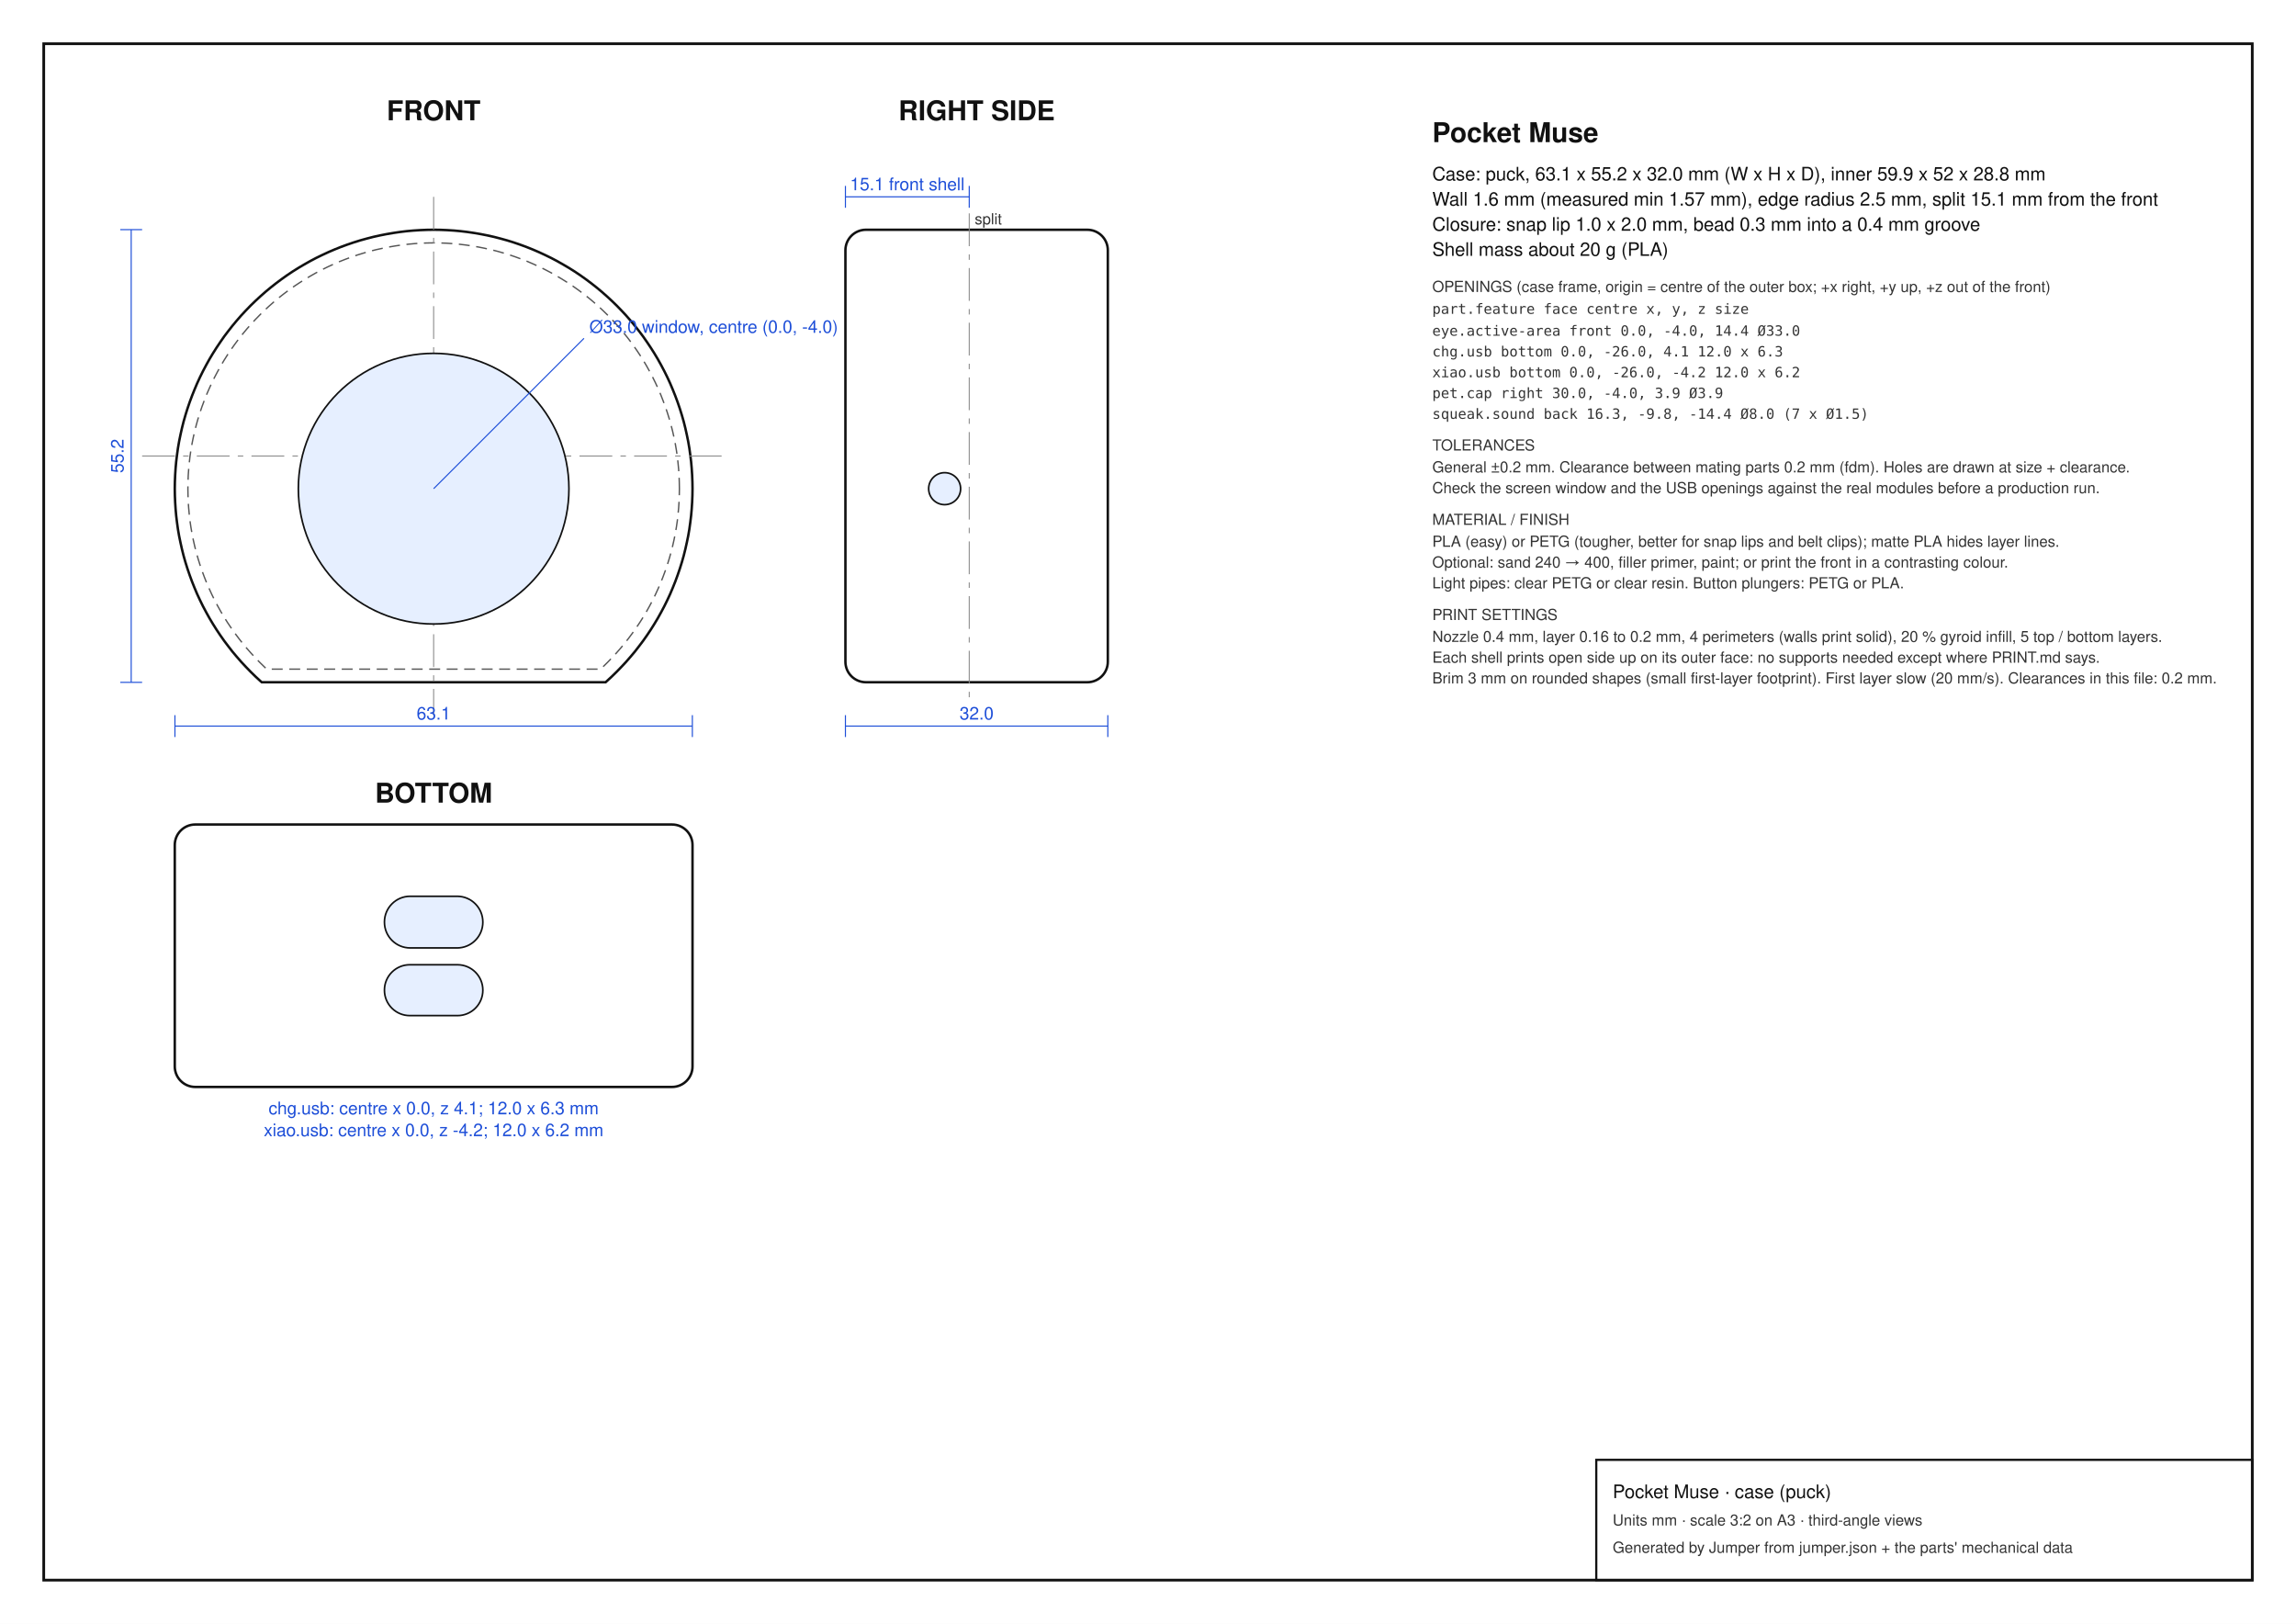
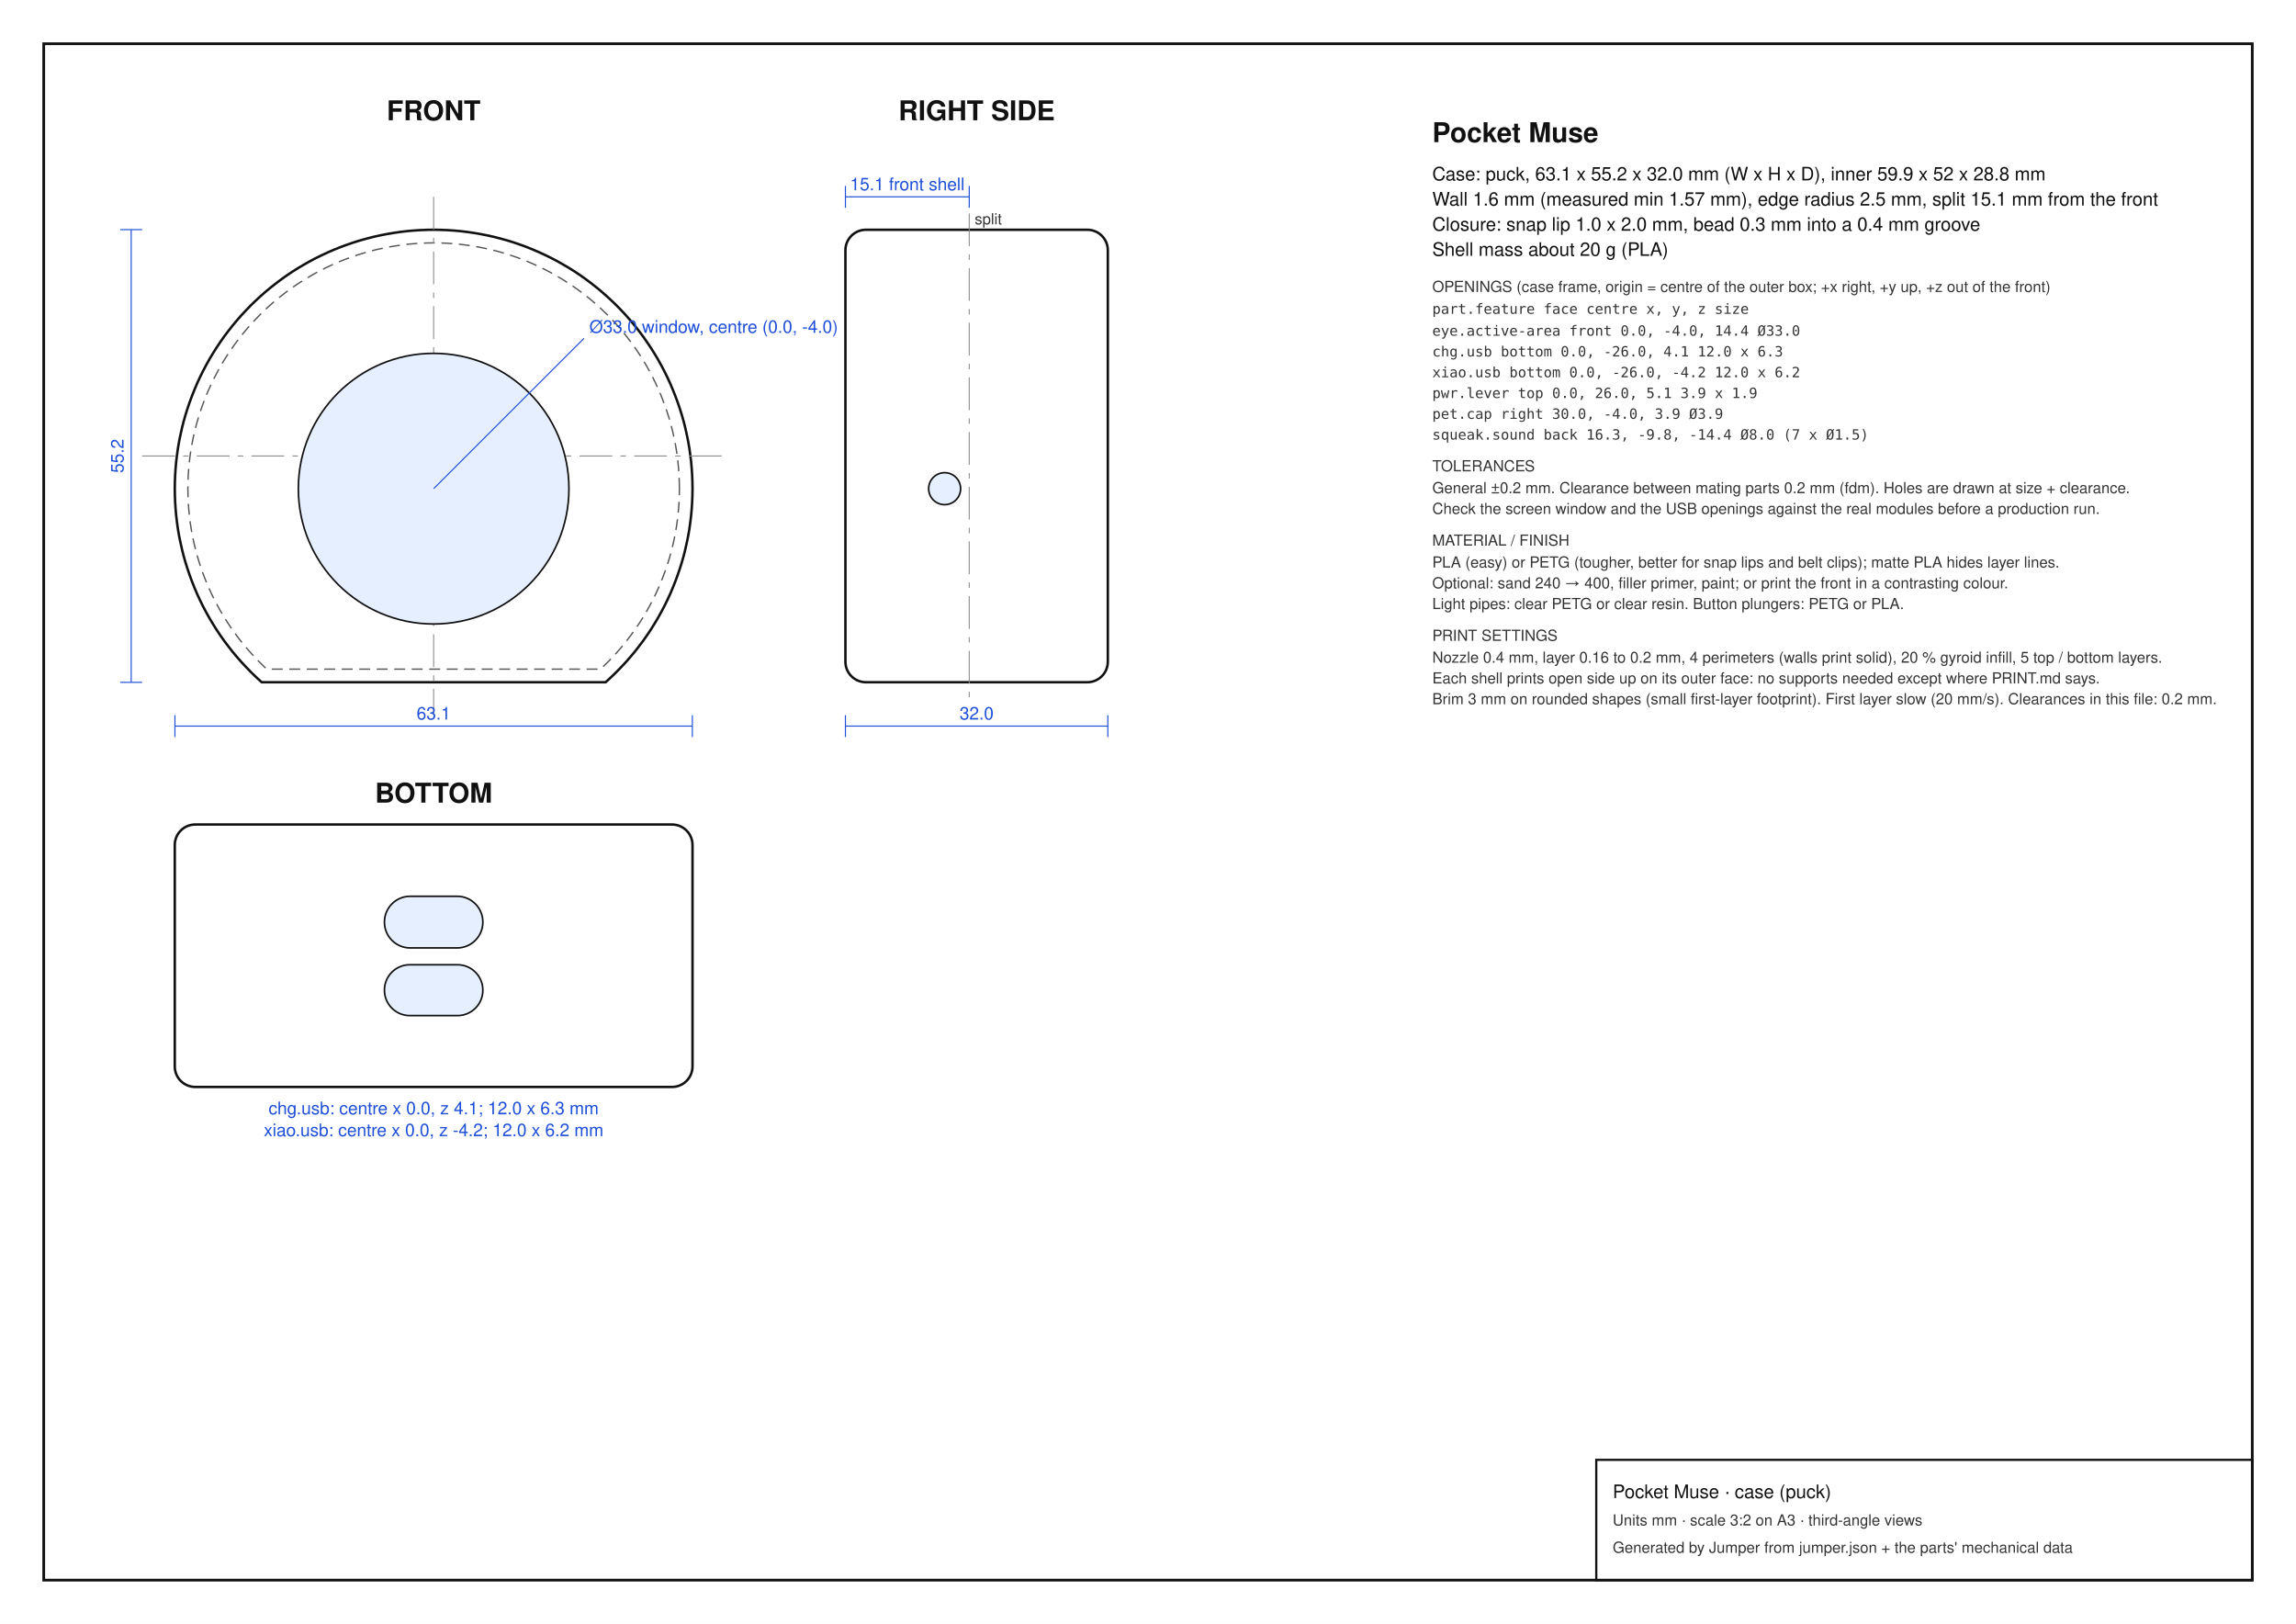
<svg xmlns="http://www.w3.org/2000/svg" width="420mm" height="297mm" viewBox="0 0 420 297" font-family="Helvetica, Arial, sans-serif">
  <rect x="0" y="0" width="420" height="297" fill="#fff" />
  <rect x="8" y="8" width="404" height="281" fill="none" stroke="#111" stroke-width="0.5" />
  <style>.o{fill:none;stroke:#111;stroke-width:0.45}.h{fill:none;stroke:#555;stroke-width:0.25;stroke-dasharray:2 1.2}.c{fill:none;stroke:#888;stroke-width:0.18;stroke-dasharray:6 1.5 1 1.5}.d{stroke:#1d4ed8;stroke-width:0.2;fill:none}.dt{fill:#1d4ed8;font-size:3.2px}.t{font-size:3.4px;fill:#111}.s{font-size:2.8px;fill:#333}.m{font-size:2.6px;fill:#333;font-family:Menlo,Consolas,monospace;white-space:pre}.b{font-size:5px;font-weight:bold;fill:#111}.op{fill:#e6efff;stroke:#111;stroke-width:0.3}</style>
  <text class="b" x="79.325" y="22" text-anchor="middle">FRONT</text>
  <polygon class="o" points="126.68,89.38 126.66,88.14 126.61,86.90 126.53,85.66 126.42,84.43 126.27,83.20 126.10,81.97 125.89,80.75 125.64,79.53 125.37,78.32 125.07,77.12 124.73,75.93 124.36,74.74 123.96,73.57 123.53,72.41 123.07,71.26 122.59,70.12 122.07,68.99 121.52,67.88 120.94,66.78 120.34,65.70 119.70,64.63 119.04,63.59 118.35,62.56 117.64,61.54 116.89,60.55 116.13,59.58 115.33,58.62 114.52,57.69 113.67,56.78 112.81,55.89 111.92,55.03 111.01,54.19 110.08,53.37 109.13,52.58 108.15,51.81 107.16,51.07 106.15,50.35 105.12,49.66 104.07,49.00 103.00,48.37 101.92,47.76 100.82,47.18 99.71,46.64 98.59,46.12 97.45,45.63 96.30,45.17 95.13,44.74 93.96,44.34 92.77,43.97 91.58,43.64 90.38,43.33 89.17,43.06 87.95,42.82 86.73,42.61 85.51,42.43 84.27,42.28 83.04,42.17 81.80,42.09 80.56,42.04 79.33,42.02 78.09,42.04 76.85,42.09 75.61,42.17 74.38,42.28 73.14,42.43 71.92,42.61 70.70,42.82 69.48,43.06 68.27,43.33 67.07,43.64 65.88,43.97 64.69,44.34 63.52,44.74 62.35,45.17 61.20,45.63 60.06,46.12 58.94,46.64 57.83,47.18 56.73,47.76 55.65,48.37 54.58,49.00 53.53,49.66 52.50,50.35 51.49,51.07 50.50,51.81 49.52,52.58 48.57,53.37 47.64,54.19 46.73,55.03 45.84,55.89 44.98,56.78 44.13,57.69 43.32,58.62 42.52,59.58 41.76,60.55 41.01,61.54 40.30,62.56 39.61,63.59 38.95,64.63 38.31,65.70 37.71,66.78 37.13,67.88 36.58,68.99 36.06,70.12 35.58,71.26 35.12,72.41 34.69,73.57 34.29,74.74 33.92,75.93 33.58,77.12 33.28,78.32 33.01,79.53 32.76,80.75 32.55,81.97 32.38,83.20 32.23,84.43 32.12,85.66 32.04,86.90 31.99,88.14 31.97,89.38 31.99,90.62 32.04,91.86 32.12,93.09 32.23,94.33 32.38,95.56 32.55,96.79 32.76,98.01 33.01,99.22 33.28,100.43 33.58,101.63 33.92,102.83 34.29,104.01 34.69,105.18 35.12,106.35 35.58,107.50 36.06,108.64 36.58,109.76 37.13,110.88 37.71,111.97 38.31,113.05 38.95,114.12 39.61,115.17 40.30,116.20 41.01,117.21 41.76,118.20 42.52,119.18 43.32,120.13 44.13,121.06 44.98,121.97 45.84,122.86 46.73,123.73 47.64,124.57 47.88,124.78 110.77,124.78 111.01,124.57 111.92,123.73 112.81,122.86 113.67,121.97 114.52,121.06 115.33,120.13 116.13,119.18 116.89,118.20 117.64,117.21 118.35,116.20 119.04,115.17 119.70,114.12 120.34,113.05 120.94,111.97 121.52,110.88 122.07,109.76 122.59,108.64 123.07,107.50 123.53,106.35 123.96,105.18 124.36,104.01 124.73,102.83 125.07,101.63 125.37,100.43 125.64,99.22 125.89,98.01 126.10,96.79 126.27,95.56 126.42,94.33 126.53,93.09 126.61,91.86 126.66,90.62" />
  <polygon class="h" points="124.28,89.38 124.26,88.20 124.22,87.02 124.14,85.85 124.03,84.68 123.90,83.51 123.73,82.34 123.53,81.18 123.30,80.03 123.04,78.88 122.75,77.74 122.43,76.61 122.08,75.49 121.70,74.37 121.29,73.27 120.86,72.17 120.39,71.09 119.90,70.02 119.38,68.97 118.83,67.93 118.26,66.90 117.66,65.89 117.03,64.89 116.37,63.91 115.69,62.95 114.99,62.01 114.26,61.09 113.51,60.18 112.73,59.30 111.93,58.43 111.11,57.59 110.27,56.77 109.41,55.97 108.52,55.19 107.62,54.44 106.69,53.71 105.75,53.01 104.79,52.33 103.81,51.68 102.81,51.05 101.80,50.45 100.78,49.87 99.73,49.32 98.68,48.80 97.61,48.31 96.53,47.84 95.44,47.41 94.33,47.00 93.22,46.62 92.09,46.27 90.96,45.95 89.82,45.66 88.67,45.41 87.52,45.18 86.36,44.98 85.19,44.81 84.02,44.67 82.85,44.56 81.68,44.48 80.50,44.44 79.33,44.42 78.15,44.44 76.97,44.48 75.80,44.56 74.63,44.67 73.46,44.81 72.29,44.98 71.13,45.18 69.98,45.41 68.83,45.66 67.69,45.95 66.56,46.27 65.43,46.62 64.32,47.00 63.21,47.41 62.12,47.84 61.04,48.31 59.97,48.80 58.92,49.32 57.87,49.87 56.85,50.45 55.84,51.05 54.84,51.68 53.86,52.33 52.90,53.01 51.96,53.71 51.03,54.44 50.13,55.19 49.24,55.97 48.38,56.77 47.54,57.59 46.72,58.43 45.92,59.30 45.14,60.18 44.39,61.09 43.66,62.01 42.96,62.95 42.28,63.91 41.62,64.89 40.99,65.89 40.39,66.90 39.82,67.93 39.27,68.97 38.75,70.02 38.26,71.09 37.79,72.17 37.36,73.27 36.95,74.37 36.57,75.49 36.22,76.61 35.90,77.74 35.61,78.88 35.35,80.03 35.12,81.18 34.92,82.34 34.75,83.51 34.62,84.68 34.51,85.85 34.43,87.02 34.39,88.20 34.37,89.38 34.39,90.55 34.43,91.73 34.51,92.90 34.62,94.08 34.75,95.25 34.92,96.41 35.12,97.57 35.35,98.72 35.61,99.87 35.90,101.01 36.22,102.15 36.57,103.27 36.95,104.38 37.36,105.49 37.79,106.58 38.26,107.66 38.75,108.73 39.27,109.79 39.82,110.83 40.39,111.85 40.99,112.87 41.62,113.86 42.28,114.84 42.96,115.80 43.66,116.74 44.39,117.67 45.14,118.57 45.92,119.46 46.72,120.32 47.54,121.17 48.38,121.99 48.80,122.38 109.85,122.38 110.27,121.99 111.11,121.17 111.93,120.32 112.73,119.46 113.51,118.57 114.26,117.67 114.99,116.74 115.69,115.80 116.37,114.84 117.03,113.86 117.66,112.87 118.26,111.85 118.83,110.83 119.38,109.79 119.90,108.73 120.39,107.66 120.86,106.58 121.29,105.49 121.70,104.38 122.08,103.27 122.43,102.15 122.75,101.01 123.04,99.87 123.30,98.72 123.53,97.57 123.73,96.41 123.90,95.25 124.03,94.08 124.14,92.90 124.22,91.73 124.26,90.55" />
  <line class="c" x1="26" y1="83.4" x2="132.65" y2="83.4" />
  <line class="c" x1="79.325" y1="36" x2="79.325" y2="130.8" />
  <circle class="op" cx="79.325" cy="89.377" r="24.75" />
  <line class="d" x1="32" y1="132.8" x2="126.65" y2="132.8" />
  <line class="d" x1="32" y1="130.8" x2="32" y2="134.8" />
  <line class="d" x1="126.65" y1="130.8" x2="126.65" y2="134.8" />
  <text class="dt" x="79.325" y="131.6" text-anchor="middle">63.1</text>
  <line class="d" x1="24" y1="42" x2="24" y2="124.8" />
  <line class="d" x1="22" y1="42" x2="26" y2="42" />
  <line class="d" x1="22" y1="124.8" x2="26" y2="124.8" />
  <text class="dt" x="22.6" y="83.4" text-anchor="middle" transform="rotate(-90 22.6 83.4)">55.2</text>
  <line class="d" x1="79.325" y1="89.377" x2="106.826" y2="61.877" />
  <text class="dt" x="107.826" y="60.877">Ø33.0 window, centre (0.0, -4.0)</text>
  <text class="b" x="178.65" y="22" text-anchor="middle">RIGHT SIDE</text>
  <rect class="o" x="154.65" y="42.023" width="48" height="82.755" rx="3.75" />
  <line class="c" x1="177.3" y1="39.023" x2="177.3" y2="127.777" />
  <text class="s" x="178.3" y="41.023">split</text>
  <circle class="op" cx="172.8" cy="89.377" r="2.925" />
  <line class="d" x1="154.65" y1="132.8" x2="202.65" y2="132.8" />
  <line class="d" x1="154.65" y1="130.8" x2="154.65" y2="134.8" />
  <line class="d" x1="202.65" y1="130.8" x2="202.65" y2="134.8" />
  <text class="dt" x="178.65" y="131.6" text-anchor="middle">32.0</text>
  <line class="d" x1="154.65" y1="36" x2="177.3" y2="36" />
  <line class="d" x1="154.65" y1="34" x2="154.65" y2="38" />
  <line class="d" x1="177.3" y1="34" x2="177.3" y2="38" />
  <text class="dt" x="165.975" y="34.8" text-anchor="middle">15.1 front shell</text>
  <text class="b" x="79.325" y="146.8" text-anchor="middle">BOTTOM</text>
  <rect class="o" x="31.97" y="150.8" width="94.709" height="48" rx="3.75" />
  <rect class="op" x="70.325" y="163.925" width="18" height="9.45" rx="4.71" />
  <rect class="op" x="70.325" y="176.45" width="18" height="9.3" rx="4.635" />
  <text class="dt" x="79.325" y="203.8" text-anchor="middle">chg.usb: centre x 0.0, z 4.1; 12.0 x 6.3 mm</text>
  <text class="dt" x="79.325" y="207.8" text-anchor="middle">xiao.usb: centre x 0.0, z -4.2; 12.0 x 6.2 mm</text>
  <text class="b" x="262" y="26">Pocket Muse</text>
  <text class="t" x="262" y="33">Case: puck, 63.1 x 55.2 x 32.0 mm (W x H x D), inner 59.9 x 52 x 28.8 mm</text>
  <text class="t" x="262" y="37.6">Wall 1.6 mm (measured min 1.57 mm), edge radius 2.5 mm, split 15.1 mm from the front</text>
  <text class="t" x="262" y="42.2">Closure: snap lip 1.0 x 2.0 mm, bead 0.3 mm into a 0.4 mm groove</text>
  <text class="t" x="262" y="46.8">Shell mass about 20 g (PLA)</text>
  <text class="s" x="262" y="53.4">OPENINGS (case frame, origin = centre of the outer box; +x right, +y up, +z out of the front)</text>
  <text class="m" x="262" y="57.4">part.feature            face     centre x, y, z          size</text>
  <text class="m" x="262" y="61.4">eye.active-area         front    0.0, -4.0, 14.4         Ø33.0</text>
  <text class="m" x="262" y="65.2">chg.usb                 bottom   0.0, -26.0, 4.1         12.0 x 6.3</text>
  <text class="m" x="262" y="69">xiao.usb                bottom   0.0, -26.0, -4.2        12.0 x 6.2</text>
-   <text class="m" x="262" y="72.8">pet.cap                 right    30.0, -4.0, 3.9         Ø3.9</text>
-   <text class="m" x="262" y="76.6">squeak.sound            back     16.3, -9.8, -14.4       Ø8.0 (7 x Ø1.5)</text>
-   <text class="s" x="262" y="82.4">TOLERANCES</text>
-   <text class="s" x="262" y="86.4">General ±0.2 mm. Clearance between mating parts 0.2 mm (fdm). Holes are drawn at size + clearance.</text>
-   <text class="s" x="262" y="90.2">Check the screen window and the USB openings against the real modules before a production run.</text>
-   <text class="s" x="262" y="96">MATERIAL / FINISH</text>
-   <text class="s" x="262" y="100">PLA (easy) or PETG (tougher, better for snap lips and belt clips); matte PLA hides layer lines.</text>
-   <text class="s" x="262" y="103.8">Optional: sand 240 → 400, filler primer, paint; or print the front in a contrasting colour.</text>
-   <text class="s" x="262" y="107.6">Light pipes: clear PETG or clear resin. Button plungers: PETG or PLA.</text>
-   <text class="s" x="262" y="113.4">PRINT SETTINGS</text>
-   <text class="s" x="262" y="117.4">Nozzle 0.4 mm, layer 0.16 to 0.2 mm, 4 perimeters (walls print solid), 20 % gyroid infill, 5 top / bottom layers.</text>
-   <text class="s" x="262" y="121.2">Each shell prints open side up on its outer face: no supports needed except where PRINT.md says.</text>
-   <text class="s" x="262" y="125">Brim 3 mm on rounded shapes (small first-layer footprint). First layer slow (20 mm/s). Clearances in this file: 0.2 mm.</text>
+   <text class="m" x="262" y="72.8">pwr.lever               top      0.0, 26.0, 5.1          3.9 x 1.9</text>
+   <text class="m" x="262" y="76.6">pet.cap                 right    30.0, -4.0, 3.9         Ø3.9</text>
+   <text class="m" x="262" y="80.4">squeak.sound            back     16.3, -9.8, -14.4       Ø8.0 (7 x Ø1.5)</text>
+   <text class="s" x="262" y="86.2">TOLERANCES</text>
+   <text class="s" x="262" y="90.2">General ±0.2 mm. Clearance between mating parts 0.2 mm (fdm). Holes are drawn at size + clearance.</text>
+   <text class="s" x="262" y="94">Check the screen window and the USB openings against the real modules before a production run.</text>
+   <text class="s" x="262" y="99.8">MATERIAL / FINISH</text>
+   <text class="s" x="262" y="103.8">PLA (easy) or PETG (tougher, better for snap lips and belt clips); matte PLA hides layer lines.</text>
+   <text class="s" x="262" y="107.6">Optional: sand 240 → 400, filler primer, paint; or print the front in a contrasting colour.</text>
+   <text class="s" x="262" y="111.4">Light pipes: clear PETG or clear resin. Button plungers: PETG or PLA.</text>
+   <text class="s" x="262" y="117.2">PRINT SETTINGS</text>
+   <text class="s" x="262" y="121.2">Nozzle 0.4 mm, layer 0.16 to 0.2 mm, 4 perimeters (walls print solid), 20 % gyroid infill, 5 top / bottom layers.</text>
+   <text class="s" x="262" y="125">Each shell prints open side up on its outer face: no supports needed except where PRINT.md says.</text>
+   <text class="s" x="262" y="128.8">Brim 3 mm on rounded shapes (small first-layer footprint). First layer slow (20 mm/s). Clearances in this file: 0.2 mm.</text>
  <rect x="292" y="267" width="120" height="22" fill="none" stroke="#111" stroke-width="0.4" />
  <text class="t" x="295" y="274">Pocket Muse · case (puck)</text>
  <text class="s" x="295" y="279">Units mm · scale 3:2 on A3 · third-angle views</text>
  <text class="s" x="295" y="284">Generated by Jumper from jumper.json + the parts' mechanical data</text>
</svg>
